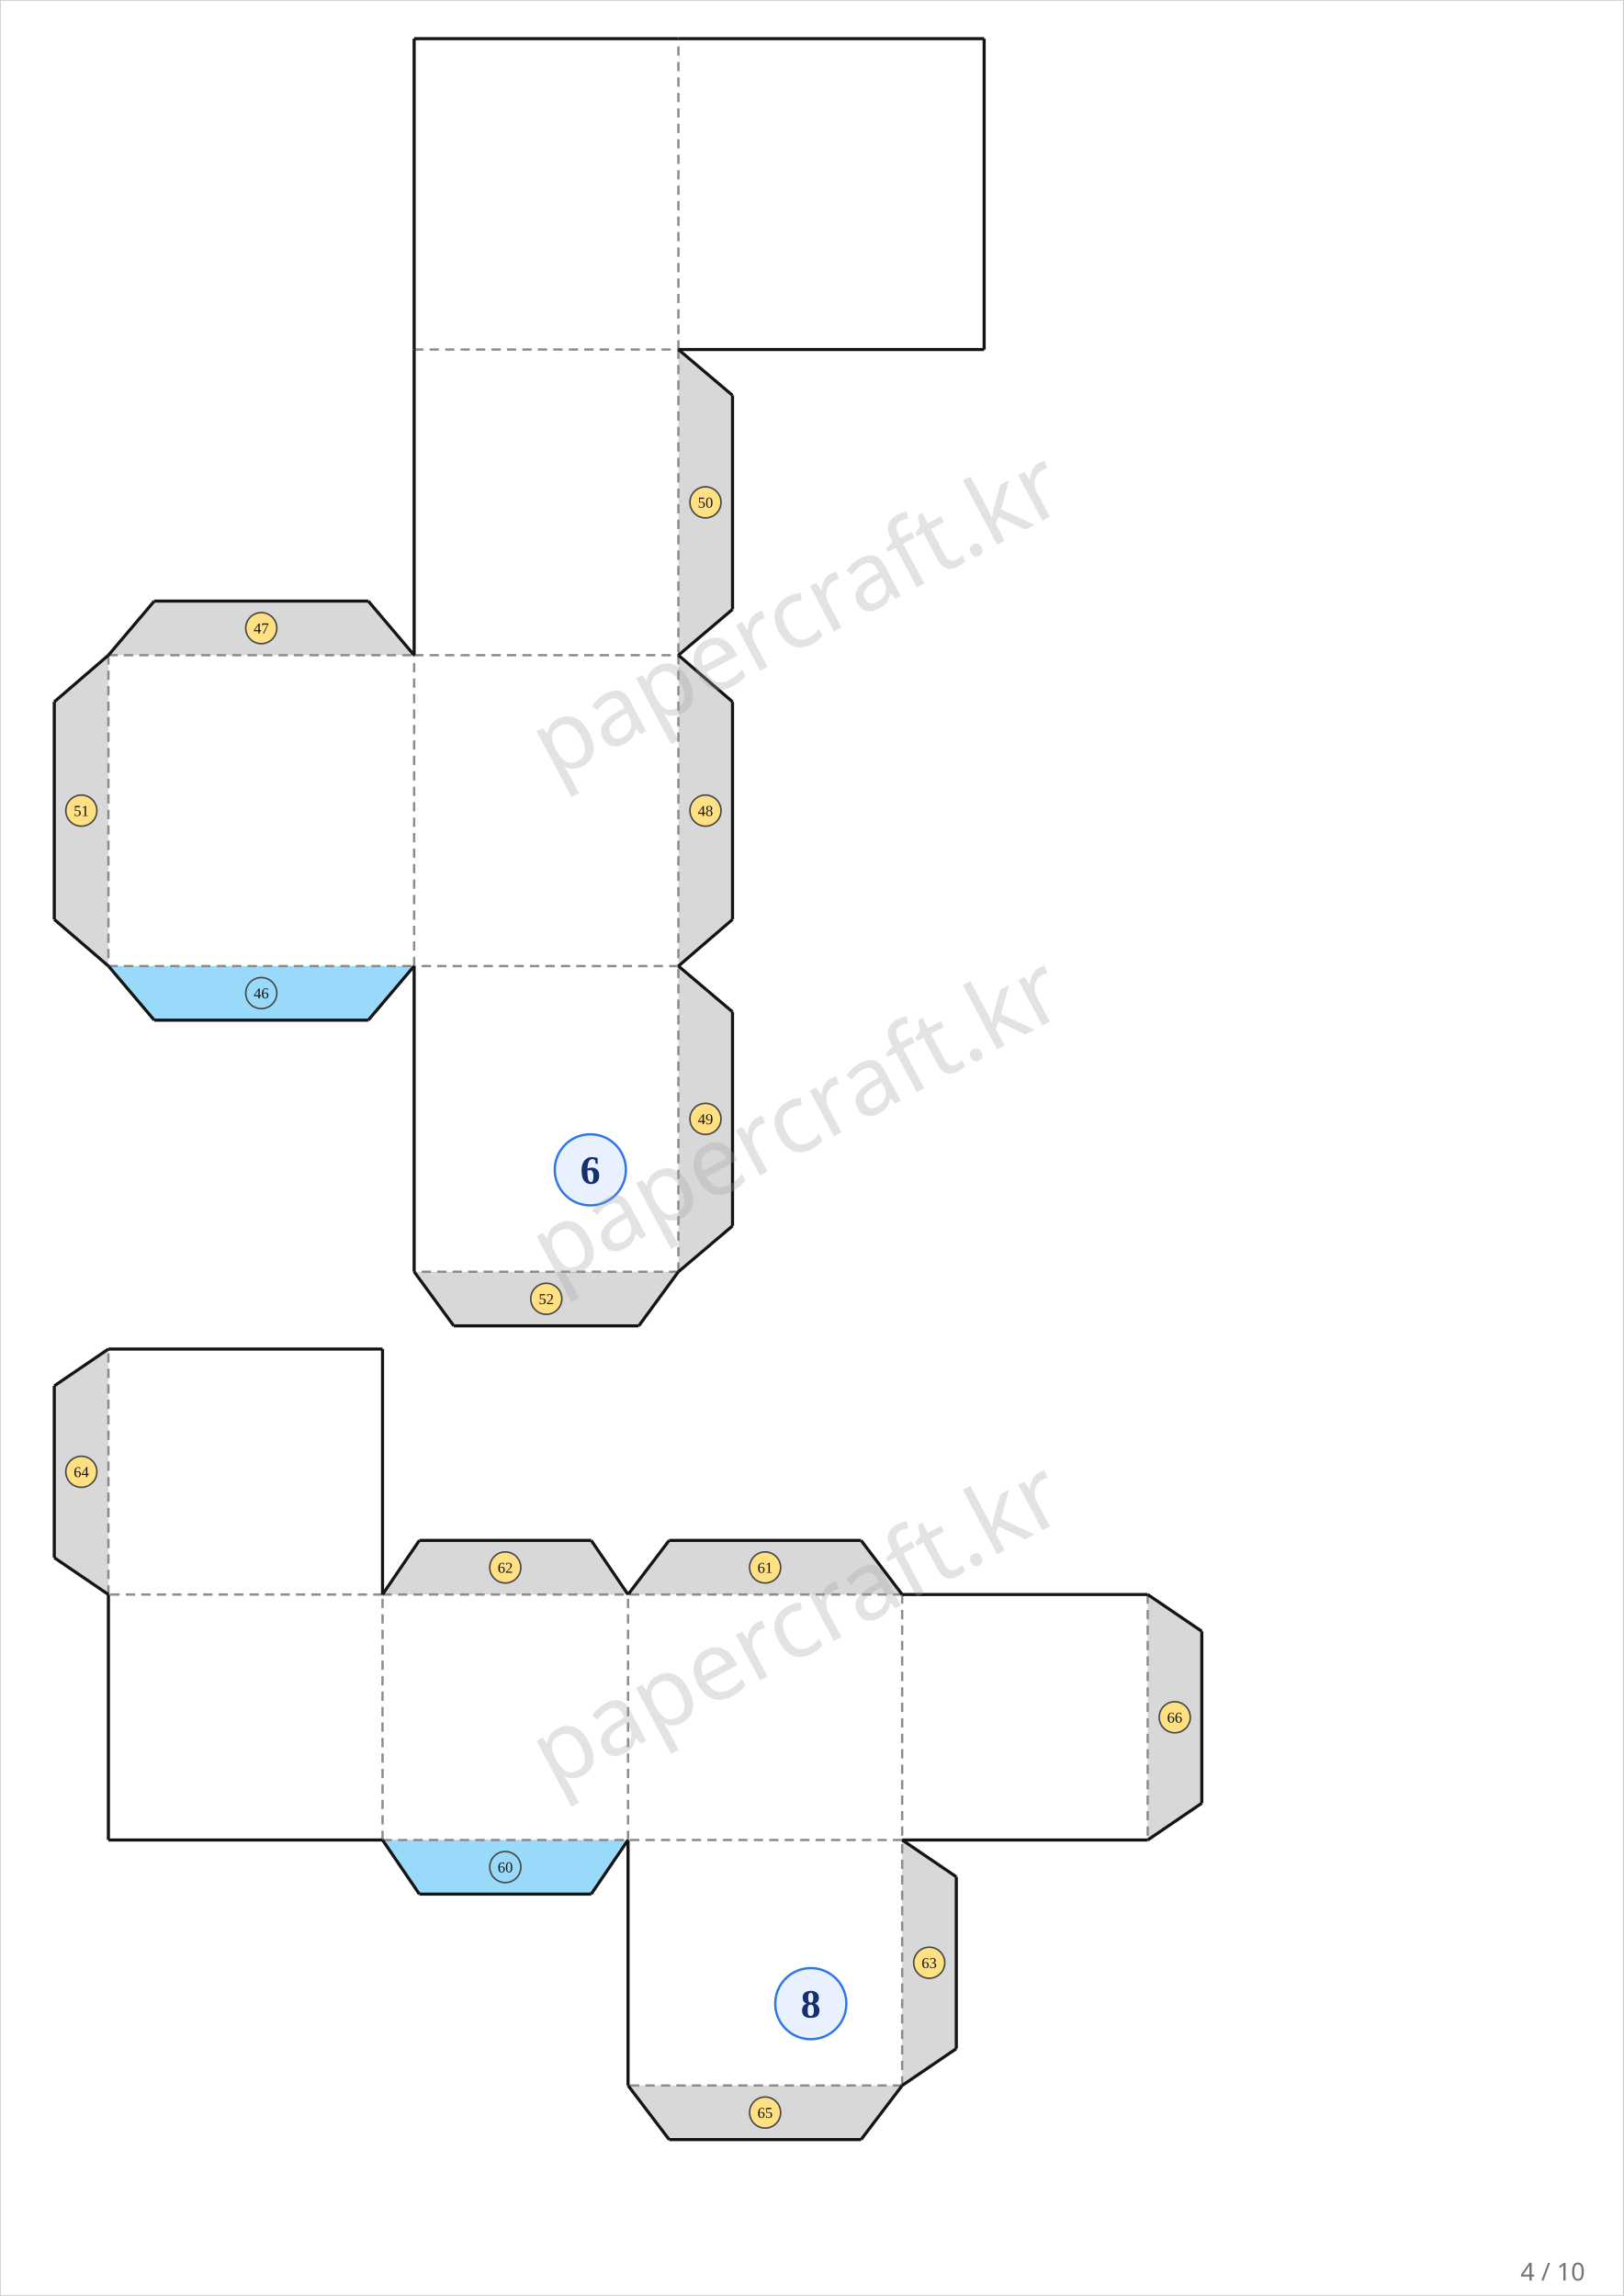
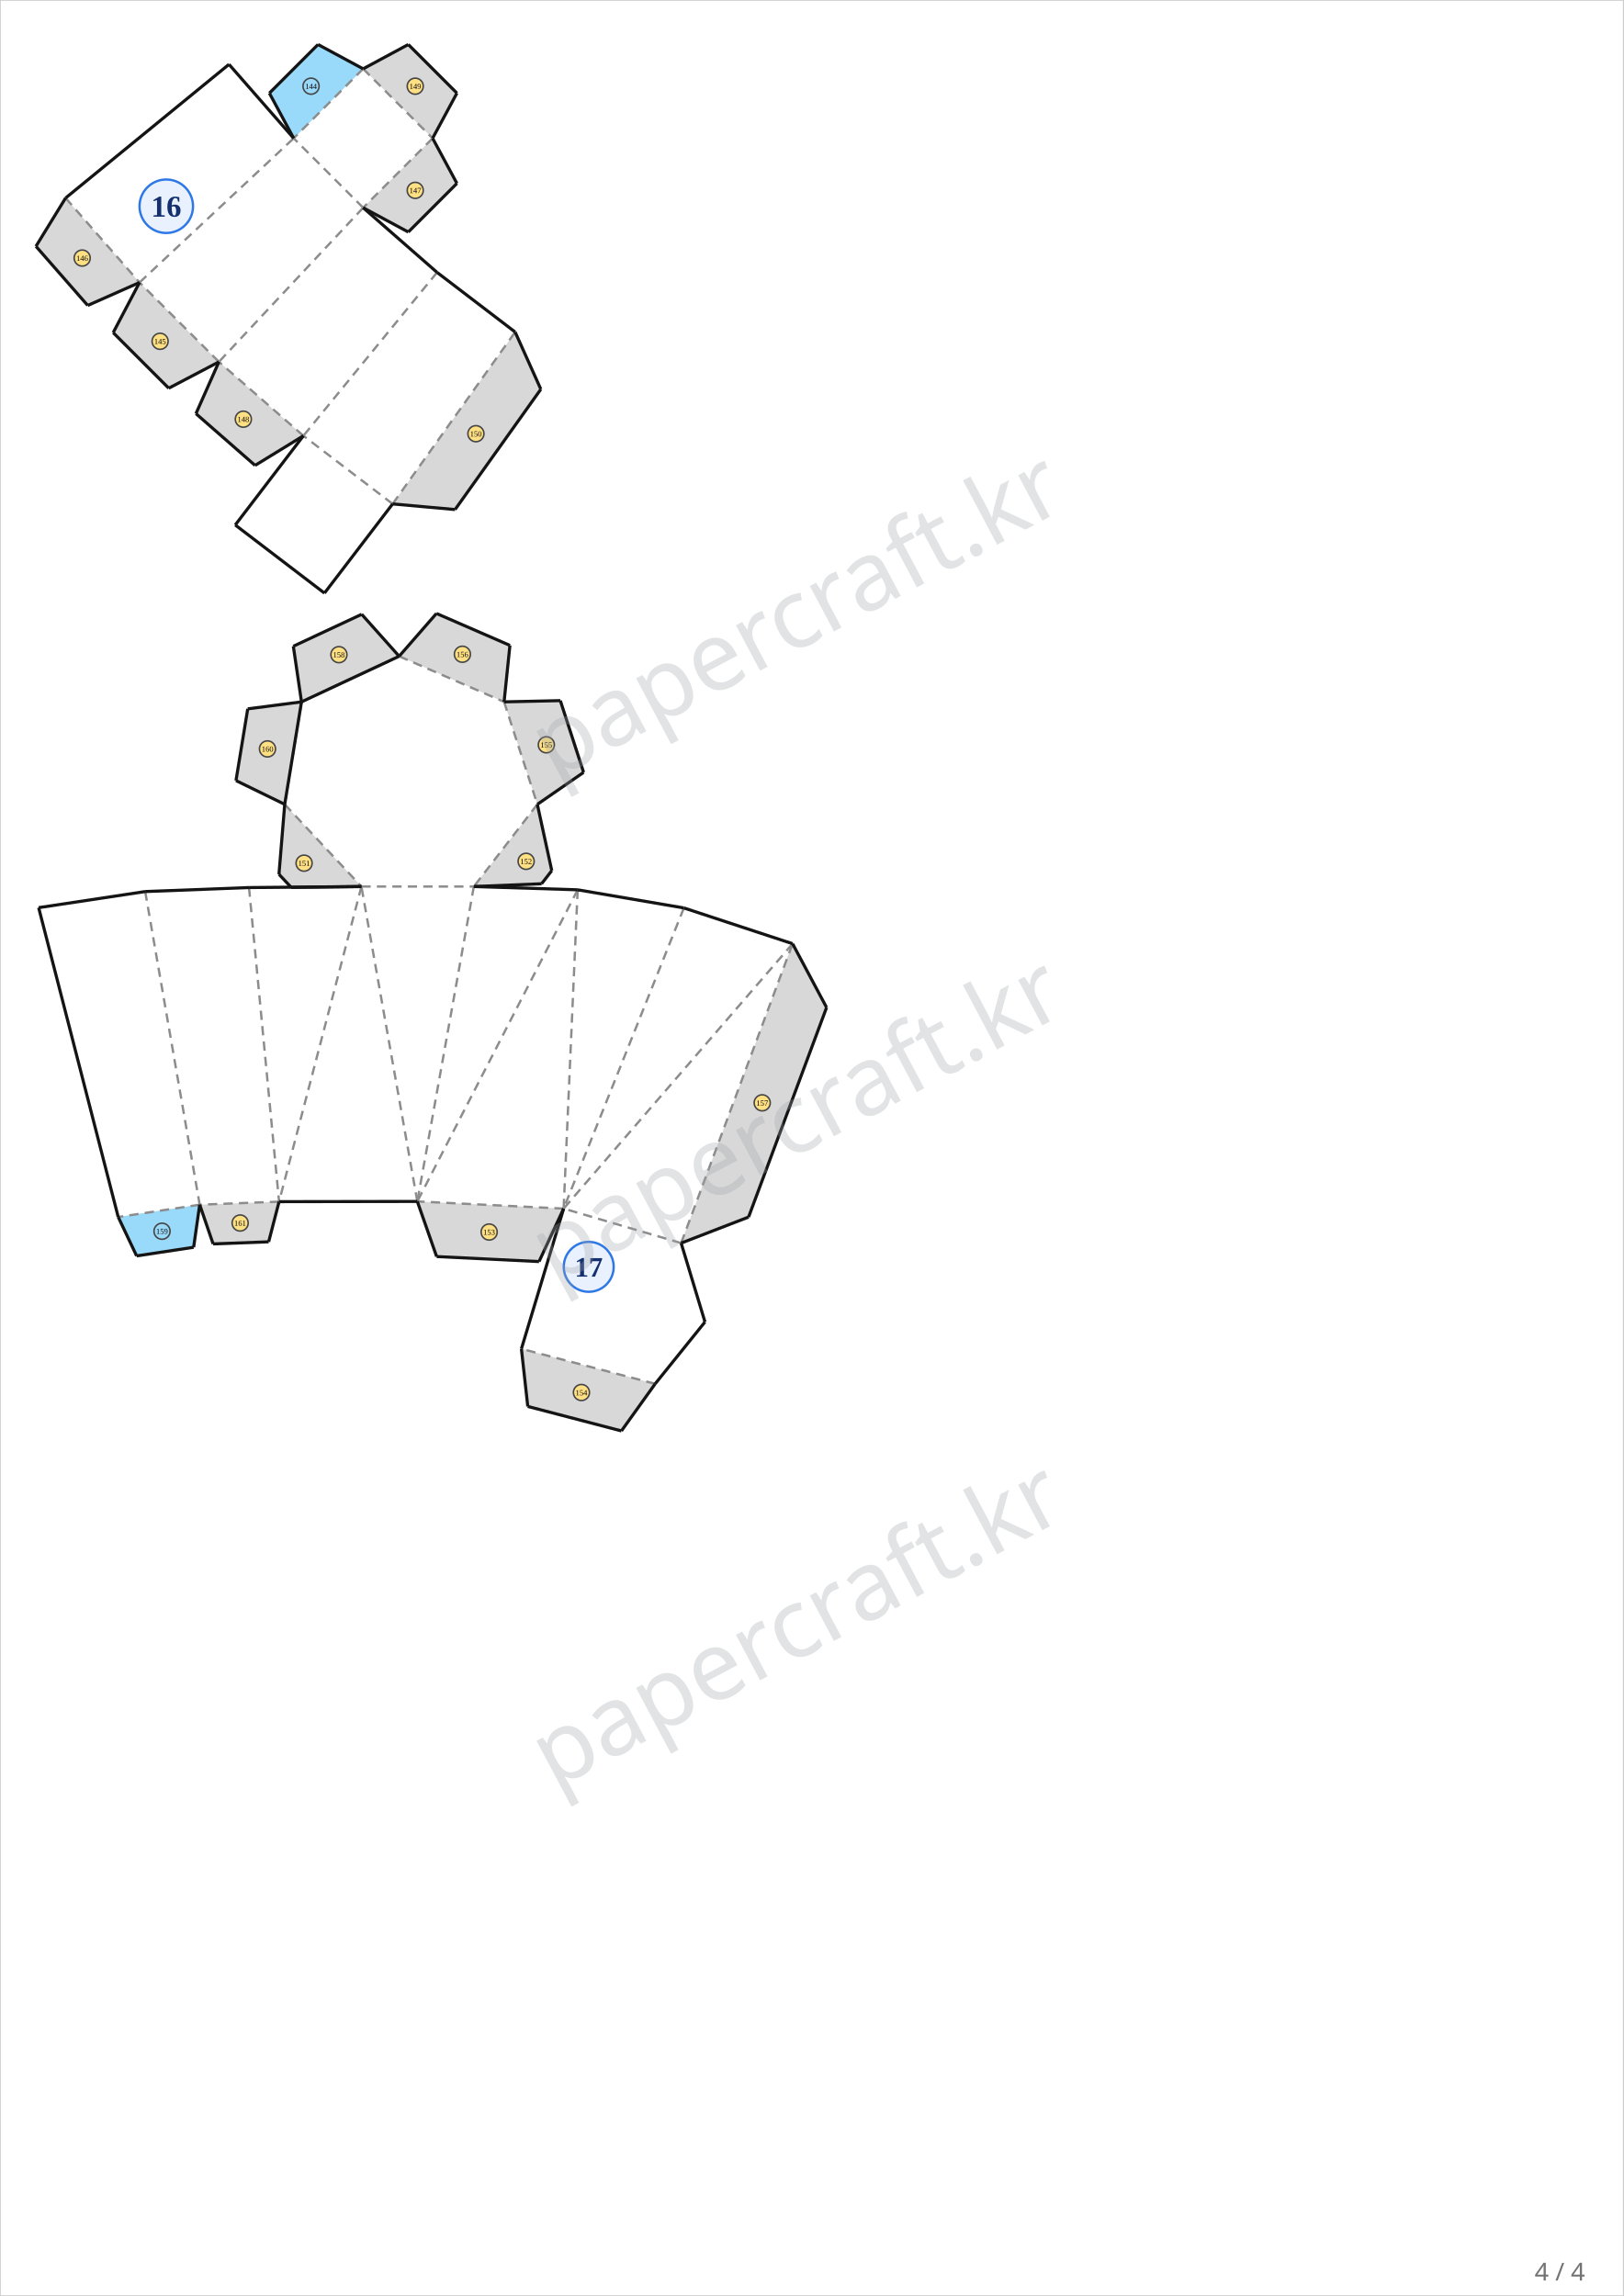
<svg xmlns="http://www.w3.org/2000/svg" width="210.00mm" height="297.00mm" viewBox="0 0 210.00 297.00">
  <rect x="0" y="0" width="210.00" height="297.00" fill="#ffffff" stroke="#cccccc" stroke-width="0.2" />
-   <polygon points="53.562,124.964 47.631,131.964 19.952,131.964 14.021,124.964" fill="rgb(216,216,216)" />
-   <polygon points="53.562,84.753 47.631,77.753 19.952,77.753 14.021,84.753" fill="rgb(216,216,216)" />
-   <polygon points="87.742,124.964 94.742,118.933 94.742,90.785 87.742,84.753" fill="rgb(216,216,216)" />
-   <polygon points="87.742,124.964 94.742,130.896 94.742,158.575 87.742,164.506" fill="rgb(216,216,216)" />
-   <polygon points="87.742,84.753 94.742,78.822 94.742,51.143 87.742,45.212" fill="rgb(216,216,216)" />
-   <polygon points="14.021,124.964 7.021,118.933 7.021,90.785 14.021,84.753" fill="rgb(216,216,216)" />
-   <polygon points="53.562,164.506 58.689,171.506 82.615,171.506 87.742,164.506" fill="rgb(216,216,216)" />
-   <polygon points="53.562,124.964 47.631,131.964 19.952,131.964 14.021,124.964" fill="#99d9fa" />
-   <line x1="53.562" y1="124.964" x2="53.562" y2="84.753" stroke="#8c8c8c" stroke-width="0.3" stroke-dasharray="1.2,0.8" />
-   <line x1="87.742" y1="124.964" x2="53.562" y2="124.964" stroke="#8c8c8c" stroke-width="0.3" stroke-dasharray="1.2,0.8" />
-   <line x1="53.562" y1="84.753" x2="87.742" y2="84.753" stroke="#8c8c8c" stroke-width="0.3" stroke-dasharray="1.2,0.8" />
-   <line x1="53.562" y1="45.212" x2="87.742" y2="45.212" stroke="#8c8c8c" stroke-width="0.3" stroke-dasharray="1.2,0.8" />
-   <line x1="87.742" y1="45.212" x2="87.742" y2="5.0" stroke="#8c8c8c" stroke-width="0.3" stroke-dasharray="1.2,0.8" />
-   <line x1="14.021" y1="124.964" x2="53.562" y2="124.964" stroke="#8c8c8c" stroke-width="0.3" stroke-dasharray="1.2,0.8" />
-   <line x1="14.021" y1="84.753" x2="53.562" y2="84.753" stroke="#8c8c8c" stroke-width="0.3" stroke-dasharray="1.2,0.8" />
-   <line x1="87.742" y1="84.753" x2="87.742" y2="124.964" stroke="#8c8c8c" stroke-width="0.3" stroke-dasharray="1.2,0.8" />
-   <line x1="87.742" y1="164.506" x2="87.742" y2="124.964" stroke="#8c8c8c" stroke-width="0.3" stroke-dasharray="1.2,0.8" />
-   <line x1="87.742" y1="45.212" x2="87.742" y2="84.753" stroke="#8c8c8c" stroke-width="0.3" stroke-dasharray="1.2,0.8" />
-   <line x1="14.021" y1="84.753" x2="14.021" y2="124.964" stroke="#8c8c8c" stroke-width="0.3" stroke-dasharray="1.2,0.8" />
-   <line x1="87.742" y1="164.506" x2="53.562" y2="164.506" stroke="#8c8c8c" stroke-width="0.3" stroke-dasharray="1.2,0.8" />
-   <line x1="53.562" y1="164.506" x2="53.562" y2="124.964" stroke="#141414" stroke-width="0.4" />
-   <line x1="53.562" y1="84.753" x2="53.562" y2="45.212" stroke="#141414" stroke-width="0.4" />
-   <line x1="127.284" y1="5.0" x2="127.284" y2="45.212" stroke="#141414" stroke-width="0.4" />
-   <line x1="87.742" y1="5.0" x2="127.284" y2="5.0" stroke="#141414" stroke-width="0.4" />
-   <line x1="127.284" y1="45.212" x2="87.742" y2="45.212" stroke="#141414" stroke-width="0.4" />
-   <line x1="53.562" y1="45.212" x2="53.562" y2="5.0" stroke="#141414" stroke-width="0.4" />
-   <line x1="53.562" y1="5.0" x2="87.742" y2="5.0" stroke="#141414" stroke-width="0.4" />
-   <line x1="53.562" y1="124.964" x2="47.631" y2="131.964" stroke="#141414" stroke-width="0.4" />
-   <line x1="47.631" y1="131.964" x2="19.952" y2="131.964" stroke="#141414" stroke-width="0.4" />
-   <line x1="19.952" y1="131.964" x2="14.021" y2="124.964" stroke="#141414" stroke-width="0.4" />
-   <line x1="53.562" y1="84.753" x2="47.631" y2="77.753" stroke="#141414" stroke-width="0.4" />
-   <line x1="47.631" y1="77.753" x2="19.952" y2="77.753" stroke="#141414" stroke-width="0.4" />
-   <line x1="19.952" y1="77.753" x2="14.021" y2="84.753" stroke="#141414" stroke-width="0.4" />
-   <line x1="87.742" y1="124.964" x2="94.742" y2="118.933" stroke="#141414" stroke-width="0.4" />
-   <line x1="94.742" y1="118.933" x2="94.742" y2="90.785" stroke="#141414" stroke-width="0.4" />
-   <line x1="94.742" y1="90.785" x2="87.742" y2="84.753" stroke="#141414" stroke-width="0.4" />
-   <line x1="87.742" y1="124.964" x2="94.742" y2="130.896" stroke="#141414" stroke-width="0.4" />
-   <line x1="94.742" y1="130.896" x2="94.742" y2="158.575" stroke="#141414" stroke-width="0.4" />
-   <line x1="94.742" y1="158.575" x2="87.742" y2="164.506" stroke="#141414" stroke-width="0.4" />
-   <line x1="87.742" y1="84.753" x2="94.742" y2="78.822" stroke="#141414" stroke-width="0.4" />
-   <line x1="94.742" y1="78.822" x2="94.742" y2="51.143" stroke="#141414" stroke-width="0.4" />
-   <line x1="94.742" y1="51.143" x2="87.742" y2="45.212" stroke="#141414" stroke-width="0.4" />
-   <line x1="14.021" y1="124.964" x2="7.021" y2="118.933" stroke="#141414" stroke-width="0.4" />
-   <line x1="7.021" y1="118.933" x2="7.021" y2="90.785" stroke="#141414" stroke-width="0.4" />
-   <line x1="7.021" y1="90.785" x2="14.021" y2="84.753" stroke="#141414" stroke-width="0.4" />
-   <line x1="53.562" y1="164.506" x2="58.689" y2="171.506" stroke="#141414" stroke-width="0.4" />
-   <line x1="58.689" y1="171.506" x2="82.615" y2="171.506" stroke="#141414" stroke-width="0.4" />
-   <line x1="82.615" y1="171.506" x2="87.742" y2="164.506" stroke="#141414" stroke-width="0.4" />
-   <circle cx="33.792" cy="128.464" r="2.01" fill="#99d9fa" stroke="#464646" stroke-width="0.2" />
-   <text x="33.792" y="129.15" font-size="1.97" text-anchor="middle" fill="#141414">46</text>
-   <circle cx="33.792" cy="81.253" r="2.01" fill="#ffe082" stroke="#464646" stroke-width="0.2" />
-   <text x="33.792" y="81.94" font-size="1.97" text-anchor="middle" fill="#141414">47</text>
-   <circle cx="91.242" cy="104.859" r="2.01" fill="#ffe082" stroke="#464646" stroke-width="0.2" />
-   <text x="91.242" y="105.55" font-size="1.97" text-anchor="middle" fill="#141414">48</text>
-   <circle cx="91.242" cy="144.735" r="2.01" fill="#ffe082" stroke="#464646" stroke-width="0.2" />
-   <text x="91.242" y="145.43" font-size="1.97" text-anchor="middle" fill="#141414">49</text>
-   <circle cx="91.242" cy="64.982" r="2.01" fill="#ffe082" stroke="#464646" stroke-width="0.2" />
-   <text x="91.242" y="65.67" font-size="1.97" text-anchor="middle" fill="#141414">50</text>
-   <circle cx="10.521" cy="104.859" r="2.01" fill="#ffe082" stroke="#464646" stroke-width="0.2" />
-   <text x="10.521" y="105.55" font-size="1.97" text-anchor="middle" fill="#141414">51</text>
-   <circle cx="70.652" cy="168.006" r="2.01" fill="#ffe082" stroke="#464646" stroke-width="0.2" />
-   <text x="70.652" y="168.70" font-size="1.97" text-anchor="middle" fill="#141414">52</text>
-   <circle cx="76.349" cy="151.325" r="4.60" fill="#eaf1fe" stroke="#2e78e6" stroke-width="0.3" />
-   <text x="76.349" y="153.12" font-size="5.20" text-anchor="middle" fill="#14306e" font-weight="bold">6</text>
-   <polygon points="81.228,238.014 76.465,245.013 54.238,245.013 49.475,238.014" fill="rgb(216,216,216)" />
-   <polygon points="81.228,206.26 86.546,199.26 111.364,199.26 116.682,206.26" fill="rgb(216,216,216)" />
-   <polygon points="81.228,206.26 76.465,199.26 54.238,199.26 49.475,206.26" fill="rgb(216,216,216)" />
-   <polygon points="116.682,238.014 123.682,242.776 123.682,265.004 116.682,269.767" fill="rgb(216,216,216)" />
-   <polygon points="14.021,174.506 7.021,179.269 7.021,201.496 14.021,206.26" fill="rgb(216,216,216)" />
-   <polygon points="81.228,269.767 86.546,276.767 111.364,276.767 116.682,269.767" fill="rgb(216,216,216)" />
-   <polygon points="148.436,238.014 155.436,233.25 155.436,211.023 148.436,206.26" fill="rgb(216,216,216)" />
-   <polygon points="81.228,238.014 76.465,245.013 54.238,245.013 49.475,238.014" fill="#99d9fa" />
-   <line x1="81.228" y1="238.013" x2="81.228" y2="206.26" stroke="#8c8c8c" stroke-width="0.3" stroke-dasharray="1.2,0.8" />
-   <line x1="116.682" y1="238.013" x2="81.228" y2="238.013" stroke="#8c8c8c" stroke-width="0.3" stroke-dasharray="1.2,0.8" />
-   <line x1="116.682" y1="206.26" x2="116.682" y2="238.013" stroke="#8c8c8c" stroke-width="0.3" stroke-dasharray="1.2,0.8" />
-   <line x1="49.475" y1="238.013" x2="49.475" y2="206.26" stroke="#8c8c8c" stroke-width="0.3" stroke-dasharray="1.2,0.8" />
-   <line x1="49.475" y1="206.26" x2="14.021" y2="206.26" stroke="#8c8c8c" stroke-width="0.3" stroke-dasharray="1.2,0.8" />
-   <line x1="49.475" y1="238.014" x2="81.228" y2="238.014" stroke="#8c8c8c" stroke-width="0.3" stroke-dasharray="1.2,0.8" />
-   <line x1="116.682" y1="206.26" x2="81.228" y2="206.26" stroke="#8c8c8c" stroke-width="0.3" stroke-dasharray="1.2,0.8" />
-   <line x1="49.475" y1="206.26" x2="81.228" y2="206.26" stroke="#8c8c8c" stroke-width="0.3" stroke-dasharray="1.2,0.8" />
-   <line x1="116.682" y1="269.767" x2="116.682" y2="238.014" stroke="#8c8c8c" stroke-width="0.3" stroke-dasharray="1.2,0.8" />
-   <line x1="14.021" y1="206.26" x2="14.021" y2="174.506" stroke="#8c8c8c" stroke-width="0.3" stroke-dasharray="1.2,0.8" />
-   <line x1="116.682" y1="269.767" x2="81.228" y2="269.767" stroke="#8c8c8c" stroke-width="0.3" stroke-dasharray="1.2,0.8" />
-   <line x1="148.436" y1="206.26" x2="148.436" y2="238.014" stroke="#8c8c8c" stroke-width="0.3" stroke-dasharray="1.2,0.8" />
-   <line x1="81.228" y1="269.767" x2="81.228" y2="238.013" stroke="#141414" stroke-width="0.4" />
-   <line x1="14.021" y1="174.506" x2="49.475" y2="174.506" stroke="#141414" stroke-width="0.4" />
-   <line x1="49.475" y1="174.506" x2="49.475" y2="206.26" stroke="#141414" stroke-width="0.4" />
-   <line x1="148.436" y1="238.013" x2="116.682" y2="238.013" stroke="#141414" stroke-width="0.4" />
-   <line x1="116.682" y1="206.26" x2="148.436" y2="206.26" stroke="#141414" stroke-width="0.4" />
-   <line x1="49.475" y1="238.013" x2="14.021" y2="238.013" stroke="#141414" stroke-width="0.4" />
-   <line x1="14.021" y1="238.013" x2="14.021" y2="206.26" stroke="#141414" stroke-width="0.4" />
-   <line x1="81.228" y1="238.014" x2="76.465" y2="245.013" stroke="#141414" stroke-width="0.4" />
-   <line x1="76.465" y1="245.013" x2="54.238" y2="245.013" stroke="#141414" stroke-width="0.4" />
-   <line x1="54.238" y1="245.013" x2="49.475" y2="238.014" stroke="#141414" stroke-width="0.4" />
-   <line x1="81.228" y1="206.26" x2="86.546" y2="199.26" stroke="#141414" stroke-width="0.4" />
-   <line x1="86.546" y1="199.26" x2="111.364" y2="199.26" stroke="#141414" stroke-width="0.4" />
-   <line x1="111.364" y1="199.26" x2="116.682" y2="206.26" stroke="#141414" stroke-width="0.4" />
-   <line x1="81.228" y1="206.26" x2="76.465" y2="199.26" stroke="#141414" stroke-width="0.4" />
-   <line x1="76.465" y1="199.26" x2="54.238" y2="199.26" stroke="#141414" stroke-width="0.4" />
-   <line x1="54.238" y1="199.26" x2="49.475" y2="206.26" stroke="#141414" stroke-width="0.4" />
-   <line x1="116.682" y1="238.014" x2="123.682" y2="242.776" stroke="#141414" stroke-width="0.4" />
-   <line x1="123.682" y1="242.776" x2="123.682" y2="265.004" stroke="#141414" stroke-width="0.4" />
-   <line x1="123.682" y1="265.004" x2="116.682" y2="269.767" stroke="#141414" stroke-width="0.4" />
-   <line x1="14.021" y1="174.506" x2="7.021" y2="179.269" stroke="#141414" stroke-width="0.4" />
-   <line x1="7.021" y1="179.269" x2="7.021" y2="201.496" stroke="#141414" stroke-width="0.4" />
-   <line x1="7.021" y1="201.496" x2="14.021" y2="206.26" stroke="#141414" stroke-width="0.4" />
-   <line x1="81.228" y1="269.767" x2="86.546" y2="276.767" stroke="#141414" stroke-width="0.4" />
-   <line x1="86.546" y1="276.767" x2="111.364" y2="276.767" stroke="#141414" stroke-width="0.4" />
-   <line x1="111.364" y1="276.767" x2="116.682" y2="269.767" stroke="#141414" stroke-width="0.4" />
-   <line x1="148.436" y1="238.014" x2="155.436" y2="233.25" stroke="#141414" stroke-width="0.4" />
-   <line x1="155.436" y1="233.25" x2="155.436" y2="211.023" stroke="#141414" stroke-width="0.4" />
-   <line x1="155.436" y1="211.023" x2="148.436" y2="206.26" stroke="#141414" stroke-width="0.4" />
-   <circle cx="65.351" cy="241.514" r="2.01" fill="#99d9fa" stroke="#464646" stroke-width="0.2" />
-   <text x="65.351" y="242.20" font-size="1.97" text-anchor="middle" fill="#141414">60</text>
-   <circle cx="98.955" cy="202.76" r="2.01" fill="#ffe082" stroke="#464646" stroke-width="0.2" />
-   <text x="98.955" y="203.45" font-size="1.97" text-anchor="middle" fill="#141414">61</text>
-   <circle cx="65.351" cy="202.76" r="2.01" fill="#ffe082" stroke="#464646" stroke-width="0.2" />
-   <text x="65.351" y="203.45" font-size="1.97" text-anchor="middle" fill="#141414">62</text>
-   <circle cx="120.182" cy="253.89" r="2.01" fill="#ffe082" stroke="#464646" stroke-width="0.2" />
-   <text x="120.182" y="254.58" font-size="1.97" text-anchor="middle" fill="#141414">63</text>
-   <circle cx="10.521" cy="190.383" r="2.01" fill="#ffe082" stroke="#464646" stroke-width="0.2" />
-   <text x="10.521" y="191.07" font-size="1.97" text-anchor="middle" fill="#141414">64</text>
-   <circle cx="98.955" cy="273.267" r="2.01" fill="#ffe082" stroke="#464646" stroke-width="0.2" />
-   <text x="98.955" y="273.96" font-size="1.97" text-anchor="middle" fill="#141414">65</text>
-   <circle cx="151.936" cy="222.137" r="2.01" fill="#ffe082" stroke="#464646" stroke-width="0.2" />
-   <text x="151.936" y="222.83" font-size="1.97" text-anchor="middle" fill="#141414">66</text>
-   <circle cx="104.864" cy="259.183" r="4.60" fill="#eaf1fe" stroke="#2e78e6" stroke-width="0.3" />
-   <text x="104.864" y="260.98" font-size="5.20" text-anchor="middle" fill="#14306e" font-weight="bold">8</text>
-   <text x="205.0" y="295.0" font-size="3.2" text-anchor="end" fill="#737373" font-family="sans-serif">4 / 10</text>
+   <polygon points="37.983,17.886 34.839,12.046 41.128,5.757 46.967,8.902" fill="rgb(216,216,216)" />
+   <polygon points="18.046,36.54 14.636,43.03 21.823,50.217 28.313,46.807" fill="rgb(216,216,216)" />
+   <polygon points="18.046,36.54 11.343,39.511 4.649,31.862 8.483,25.613" fill="rgb(216,216,216)" />
+   <polygon points="46.967,26.87 52.807,30.014 59.096,23.725 55.952,17.886" fill="rgb(216,216,216)" />
+   <polygon points="28.313,46.807 25.342,53.509 32.991,60.203 39.24,56.37" fill="rgb(216,216,216)" />
+   <polygon points="55.952,17.886 59.096,12.046 52.807,5.757 46.967,8.902" fill="rgb(216,216,216)" />
+   <polygon points="66.625,42.951 69.948,50.349 58.856,65.913 50.779,65.186" fill="rgb(216,216,216)" />
+   <polygon points="37.983,17.886 34.839,12.046 41.128,5.757 46.967,8.902" fill="#99d9fa" />
+   <line x1="18.046" y1="36.54" x2="37.983" y2="17.886" stroke="#8c8c8c" stroke-width="0.3" stroke-dasharray="1.2,0.8" />
+   <line x1="46.967" y1="26.87" x2="37.983" y2="17.886" stroke="#8c8c8c" stroke-width="0.3" stroke-dasharray="1.2,0.8" />
+   <line x1="46.967" y1="26.87" x2="28.313" y2="46.807" stroke="#8c8c8c" stroke-width="0.3" stroke-dasharray="1.2,0.8" />
+   <line x1="56.529" y1="35.237" x2="39.24" y2="56.37" stroke="#8c8c8c" stroke-width="0.3" stroke-dasharray="1.2,0.8" />
+   <line x1="50.779" y1="65.186" x2="39.24" y2="56.37" stroke="#8c8c8c" stroke-width="0.3" stroke-dasharray="1.2,0.8" />
+   <line x1="46.967" y1="8.902" x2="37.983" y2="17.886" stroke="#8c8c8c" stroke-width="0.3" stroke-dasharray="1.2,0.8" />
+   <line x1="28.313" y1="46.807" x2="18.046" y2="36.54" stroke="#8c8c8c" stroke-width="0.3" stroke-dasharray="1.2,0.8" />
+   <line x1="8.483" y1="25.613" x2="18.046" y2="36.54" stroke="#8c8c8c" stroke-width="0.3" stroke-dasharray="1.2,0.8" />
+   <line x1="55.952" y1="17.886" x2="46.967" y2="26.87" stroke="#8c8c8c" stroke-width="0.3" stroke-dasharray="1.2,0.8" />
+   <line x1="39.24" y1="56.37" x2="28.313" y2="46.807" stroke="#8c8c8c" stroke-width="0.3" stroke-dasharray="1.2,0.8" />
+   <line x1="46.967" y1="8.902" x2="55.952" y2="17.886" stroke="#8c8c8c" stroke-width="0.3" stroke-dasharray="1.2,0.8" />
+   <line x1="50.779" y1="65.186" x2="66.625" y2="42.951" stroke="#8c8c8c" stroke-width="0.3" stroke-dasharray="1.2,0.8" />
+   <line x1="29.616" y1="8.325" x2="37.983" y2="17.886" stroke="#141414" stroke-width="0.4" />
+   <line x1="41.963" y1="76.724" x2="30.425" y2="67.909" stroke="#141414" stroke-width="0.4" />
+   <line x1="50.779" y1="65.186" x2="41.963" y2="76.724" stroke="#141414" stroke-width="0.4" />
+   <line x1="46.967" y1="26.87" x2="56.529" y2="35.237" stroke="#141414" stroke-width="0.4" />
+   <line x1="30.425" y1="67.909" x2="39.24" y2="56.37" stroke="#141414" stroke-width="0.4" />
+   <line x1="56.529" y1="35.237" x2="66.625" y2="42.951" stroke="#141414" stroke-width="0.4" />
+   <line x1="8.483" y1="25.613" x2="29.616" y2="8.325" stroke="#141414" stroke-width="0.4" />
+   <line x1="37.983" y1="17.886" x2="34.839" y2="12.046" stroke="#141414" stroke-width="0.4" />
+   <line x1="34.839" y1="12.046" x2="41.128" y2="5.757" stroke="#141414" stroke-width="0.4" />
+   <line x1="41.128" y1="5.757" x2="46.967" y2="8.902" stroke="#141414" stroke-width="0.4" />
+   <line x1="18.046" y1="36.54" x2="14.636" y2="43.03" stroke="#141414" stroke-width="0.4" />
+   <line x1="14.636" y1="43.03" x2="21.823" y2="50.217" stroke="#141414" stroke-width="0.4" />
+   <line x1="21.823" y1="50.217" x2="28.313" y2="46.807" stroke="#141414" stroke-width="0.4" />
+   <line x1="18.046" y1="36.54" x2="11.343" y2="39.511" stroke="#141414" stroke-width="0.4" />
+   <line x1="11.343" y1="39.511" x2="4.649" y2="31.862" stroke="#141414" stroke-width="0.4" />
+   <line x1="4.649" y1="31.862" x2="8.483" y2="25.613" stroke="#141414" stroke-width="0.4" />
+   <line x1="46.967" y1="26.87" x2="52.807" y2="30.014" stroke="#141414" stroke-width="0.4" />
+   <line x1="52.807" y1="30.014" x2="59.096" y2="23.725" stroke="#141414" stroke-width="0.4" />
+   <line x1="59.096" y1="23.725" x2="55.952" y2="17.886" stroke="#141414" stroke-width="0.4" />
+   <line x1="28.313" y1="46.807" x2="25.342" y2="53.509" stroke="#141414" stroke-width="0.4" />
+   <line x1="25.342" y1="53.509" x2="32.991" y2="60.203" stroke="#141414" stroke-width="0.4" />
+   <line x1="32.991" y1="60.203" x2="39.24" y2="56.37" stroke="#141414" stroke-width="0.4" />
+   <line x1="55.952" y1="17.886" x2="59.096" y2="12.046" stroke="#141414" stroke-width="0.4" />
+   <line x1="59.096" y1="12.046" x2="52.807" y2="5.757" stroke="#141414" stroke-width="0.4" />
+   <line x1="52.807" y1="5.757" x2="46.967" y2="8.902" stroke="#141414" stroke-width="0.4" />
+   <line x1="66.625" y1="42.951" x2="69.948" y2="50.349" stroke="#141414" stroke-width="0.4" />
+   <line x1="69.948" y1="50.349" x2="58.856" y2="65.913" stroke="#141414" stroke-width="0.4" />
+   <line x1="58.856" y1="65.913" x2="50.779" y2="65.186" stroke="#141414" stroke-width="0.4" />
+   <circle cx="40.229" cy="11.148" r="1.04" fill="#99d9fa" stroke="#464646" stroke-width="0.2" />
+   <text x="40.229" y="11.51" font-size="1.02" text-anchor="middle" fill="#141414">144</text>
+   <circle cx="20.705" cy="44.148" r="1.04" fill="#ffe082" stroke="#464646" stroke-width="0.2" />
+   <text x="20.705" y="44.51" font-size="1.02" text-anchor="middle" fill="#141414">145</text>
+   <circle cx="10.63" cy="33.381" r="1.04" fill="#ffe082" stroke="#464646" stroke-width="0.2" />
+   <text x="10.63" y="33.74" font-size="1.02" text-anchor="middle" fill="#141414">146</text>
+   <circle cx="53.705" cy="24.624" r="1.04" fill="#ffe082" stroke="#464646" stroke-width="0.2" />
+   <text x="53.705" y="24.98" font-size="1.02" text-anchor="middle" fill="#141414">147</text>
+   <circle cx="31.472" cy="54.223" r="1.04" fill="#ffe082" stroke="#464646" stroke-width="0.2" />
+   <text x="31.472" y="54.58" font-size="1.02" text-anchor="middle" fill="#141414">148</text>
+   <circle cx="53.705" cy="11.148" r="1.04" fill="#ffe082" stroke="#464646" stroke-width="0.2" />
+   <text x="53.705" y="11.51" font-size="1.02" text-anchor="middle" fill="#141414">149</text>
+   <circle cx="61.552" cy="56.1" r="1.04" fill="#ffe082" stroke="#464646" stroke-width="0.2" />
+   <text x="61.552" y="56.46" font-size="1.02" text-anchor="middle" fill="#141414">150</text>
+   <circle cx="21.504" cy="26.679" r="3.46" fill="#eaf1fe" stroke="#2e78e6" stroke-width="0.3" />
+   <text x="21.504" y="28.03" font-size="3.92" text-anchor="middle" fill="#14306e" font-weight="bold">16</text>
+   <polygon points="46.743,114.678 37.667,114.794 36.08,113.093 36.824,104.047" fill="rgb(216,216,216)" />
+   <polygon points="61.283,114.678 70.048,114.319 71.362,112.618 69.495,104.047" fill="rgb(216,216,216)" />
+   <polygon points="53.975,155.412 56.471,162.543 69.717,163.191 72.898,156.339" fill="rgb(216,216,216)" />
+   <polygon points="67.435,174.48 68.26,181.931 80.37,185.097 84.736,179.003" fill="rgb(216,216,216)" />
+   <polygon points="69.495,104.047 75.479,99.909 72.469,90.629 65.195,90.79" fill="rgb(216,216,216)" />
+   <polygon points="65.195,90.79 65.949,83.485 56.448,79.355 51.622,84.89" fill="rgb(216,216,216)" />
+   <polygon points="102.507,122.075 106.905,130.325 96.816,157.433 88.094,160.8" fill="rgb(216,216,216)" />
+   <polygon points="51.622,84.89 46.778,79.462 37.939,83.592 38.995,90.79" fill="rgb(216,216,216)" />
+   <polygon points="15.29,157.428 17.668,162.458 25.044,161.342 25.828,155.834" fill="rgb(216,216,216)" />
+   <polygon points="38.995,90.79 32.041,91.693 30.521,100.973 36.824,104.047" fill="rgb(216,216,216)" />
+   <polygon points="25.828,155.834 27.565,160.908 34.75,160.632 36.093,155.441" fill="rgb(216,216,216)" />
+   <polygon points="15.29,157.428 17.668,162.458 25.044,161.342 25.828,155.834" fill="#99d9fa" />
+   <line x1="46.743" y1="114.678" x2="61.283" y2="114.678" stroke="#8c8c8c" stroke-width="0.3" stroke-dasharray="1.2,0.8" />
+   <line x1="53.975" y1="155.412" x2="46.743" y2="114.678" stroke="#8c8c8c" stroke-width="0.3" stroke-dasharray="1.2,0.8" />
+   <line x1="46.743" y1="114.678" x2="36.093" y2="155.441" stroke="#8c8c8c" stroke-width="0.3" stroke-dasharray="1.2,0.8" />
+   <line x1="61.283" y1="114.678" x2="53.975" y2="155.412" stroke="#8c8c8c" stroke-width="0.3" stroke-dasharray="1.2,0.8" />
+   <line x1="74.71" y1="115.102" x2="53.975" y2="155.412" stroke="#8c8c8c" stroke-width="0.3" stroke-dasharray="1.2,0.8" />
+   <line x1="74.71" y1="115.102" x2="72.898" y2="156.339" stroke="#8c8c8c" stroke-width="0.3" stroke-dasharray="1.2,0.8" />
+   <line x1="88.448" y1="117.448" x2="72.898" y2="156.339" stroke="#8c8c8c" stroke-width="0.3" stroke-dasharray="1.2,0.8" />
+   <line x1="88.094" y1="160.8" x2="72.898" y2="156.339" stroke="#8c8c8c" stroke-width="0.3" stroke-dasharray="1.2,0.8" />
+   <line x1="18.78" y1="115.326" x2="25.828" y2="155.834" stroke="#8c8c8c" stroke-width="0.3" stroke-dasharray="1.2,0.8" />
+   <line x1="32.204" y1="114.811" x2="36.093" y2="155.441" stroke="#8c8c8c" stroke-width="0.3" stroke-dasharray="1.2,0.8" />
+   <line x1="102.507" y1="122.075" x2="72.898" y2="156.339" stroke="#8c8c8c" stroke-width="0.3" stroke-dasharray="1.2,0.8" />
+   <line x1="36.824" y1="104.047" x2="46.743" y2="114.678" stroke="#8c8c8c" stroke-width="0.3" stroke-dasharray="1.2,0.8" />
+   <line x1="69.495" y1="104.047" x2="61.283" y2="114.678" stroke="#8c8c8c" stroke-width="0.3" stroke-dasharray="1.2,0.8" />
+   <line x1="72.898" y1="156.339" x2="53.975" y2="155.412" stroke="#8c8c8c" stroke-width="0.3" stroke-dasharray="1.2,0.8" />
+   <line x1="84.736" y1="179.003" x2="67.435" y2="174.48" stroke="#8c8c8c" stroke-width="0.3" stroke-dasharray="1.2,0.8" />
+   <line x1="65.195" y1="90.79" x2="69.495" y2="104.047" stroke="#8c8c8c" stroke-width="0.3" stroke-dasharray="1.2,0.8" />
+   <line x1="51.622" y1="84.89" x2="65.195" y2="90.79" stroke="#8c8c8c" stroke-width="0.3" stroke-dasharray="1.2,0.8" />
+   <line x1="88.094" y1="160.8" x2="102.507" y2="122.075" stroke="#8c8c8c" stroke-width="0.3" stroke-dasharray="1.2,0.8" />
+   <line x1="38.995" y1="90.79" x2="51.622" y2="84.89" stroke="#8c8c8c" stroke-width="0.3" stroke-dasharray="1.2,0.8" />
+   <line x1="25.828" y1="155.834" x2="15.29" y2="157.428" stroke="#8c8c8c" stroke-width="0.3" stroke-dasharray="1.2,0.8" />
+   <line x1="36.824" y1="104.047" x2="38.995" y2="90.79" stroke="#8c8c8c" stroke-width="0.3" stroke-dasharray="1.2,0.8" />
+   <line x1="36.093" y1="155.441" x2="25.828" y2="155.834" stroke="#8c8c8c" stroke-width="0.3" stroke-dasharray="1.2,0.8" />
+   <line x1="32.204" y1="114.811" x2="46.743" y2="114.678" stroke="#141414" stroke-width="0.4" />
+   <line x1="61.283" y1="114.678" x2="74.71" y2="115.102" stroke="#141414" stroke-width="0.4" />
+   <line x1="67.435" y1="174.48" x2="72.898" y2="156.339" stroke="#141414" stroke-width="0.4" />
+   <line x1="53.975" y1="155.412" x2="36.093" y2="155.441" stroke="#141414" stroke-width="0.4" />
+   <line x1="74.71" y1="115.102" x2="88.448" y2="117.448" stroke="#141414" stroke-width="0.4" />
+   <line x1="88.448" y1="117.448" x2="102.507" y2="122.075" stroke="#141414" stroke-width="0.4" />
+   <line x1="15.29" y1="157.428" x2="5.0" y2="117.41" stroke="#141414" stroke-width="0.4" />
+   <line x1="38.995" y1="90.79" x2="51.621" y2="84.89" stroke="#141414" stroke-width="0.4" />
+   <line x1="5.0" y1="117.41" x2="18.78" y2="115.326" stroke="#141414" stroke-width="0.4" />
+   <line x1="88.094" y1="160.8" x2="91.178" y2="171.002" stroke="#141414" stroke-width="0.4" />
+   <line x1="36.824" y1="104.047" x2="38.995" y2="90.79" stroke="#141414" stroke-width="0.4" />
+   <line x1="18.78" y1="115.326" x2="32.204" y2="114.811" stroke="#141414" stroke-width="0.4" />
+   <line x1="91.178" y1="171.002" x2="84.736" y2="179.003" stroke="#141414" stroke-width="0.4" />
+   <line x1="46.743" y1="114.678" x2="37.667" y2="114.794" stroke="#141414" stroke-width="0.4" />
+   <line x1="37.667" y1="114.794" x2="36.08" y2="113.093" stroke="#141414" stroke-width="0.4" />
+   <line x1="36.08" y1="113.093" x2="36.824" y2="104.047" stroke="#141414" stroke-width="0.4" />
+   <line x1="61.283" y1="114.678" x2="70.048" y2="114.319" stroke="#141414" stroke-width="0.4" />
+   <line x1="70.048" y1="114.319" x2="71.362" y2="112.618" stroke="#141414" stroke-width="0.4" />
+   <line x1="71.362" y1="112.618" x2="69.495" y2="104.047" stroke="#141414" stroke-width="0.4" />
+   <line x1="53.975" y1="155.412" x2="56.471" y2="162.543" stroke="#141414" stroke-width="0.4" />
+   <line x1="56.471" y1="162.543" x2="69.717" y2="163.191" stroke="#141414" stroke-width="0.4" />
+   <line x1="69.717" y1="163.191" x2="72.898" y2="156.339" stroke="#141414" stroke-width="0.4" />
+   <line x1="67.435" y1="174.48" x2="68.26" y2="181.931" stroke="#141414" stroke-width="0.4" />
+   <line x1="68.26" y1="181.931" x2="80.37" y2="185.097" stroke="#141414" stroke-width="0.4" />
+   <line x1="80.37" y1="185.097" x2="84.736" y2="179.003" stroke="#141414" stroke-width="0.4" />
+   <line x1="69.495" y1="104.047" x2="75.479" y2="99.909" stroke="#141414" stroke-width="0.4" />
+   <line x1="75.479" y1="99.909" x2="72.469" y2="90.629" stroke="#141414" stroke-width="0.4" />
+   <line x1="72.469" y1="90.629" x2="65.195" y2="90.79" stroke="#141414" stroke-width="0.4" />
+   <line x1="65.195" y1="90.79" x2="65.949" y2="83.485" stroke="#141414" stroke-width="0.4" />
+   <line x1="65.949" y1="83.485" x2="56.448" y2="79.355" stroke="#141414" stroke-width="0.4" />
+   <line x1="56.448" y1="79.355" x2="51.622" y2="84.89" stroke="#141414" stroke-width="0.4" />
+   <line x1="102.507" y1="122.075" x2="106.905" y2="130.325" stroke="#141414" stroke-width="0.4" />
+   <line x1="106.905" y1="130.325" x2="96.816" y2="157.433" stroke="#141414" stroke-width="0.4" />
+   <line x1="96.816" y1="157.433" x2="88.094" y2="160.8" stroke="#141414" stroke-width="0.4" />
+   <line x1="51.622" y1="84.89" x2="46.778" y2="79.462" stroke="#141414" stroke-width="0.4" />
+   <line x1="46.778" y1="79.462" x2="37.939" y2="83.592" stroke="#141414" stroke-width="0.4" />
+   <line x1="37.939" y1="83.592" x2="38.995" y2="90.79" stroke="#141414" stroke-width="0.4" />
+   <line x1="15.29" y1="157.428" x2="17.668" y2="162.458" stroke="#141414" stroke-width="0.4" />
+   <line x1="17.668" y1="162.458" x2="25.044" y2="161.342" stroke="#141414" stroke-width="0.4" />
+   <line x1="25.044" y1="161.342" x2="25.828" y2="155.834" stroke="#141414" stroke-width="0.4" />
+   <line x1="38.995" y1="90.79" x2="32.041" y2="91.693" stroke="#141414" stroke-width="0.4" />
+   <line x1="32.041" y1="91.693" x2="30.521" y2="100.973" stroke="#141414" stroke-width="0.4" />
+   <line x1="30.521" y1="100.973" x2="36.824" y2="104.047" stroke="#141414" stroke-width="0.4" />
+   <line x1="25.828" y1="155.834" x2="27.565" y2="160.908" stroke="#141414" stroke-width="0.4" />
+   <line x1="27.565" y1="160.908" x2="34.75" y2="160.632" stroke="#141414" stroke-width="0.4" />
+   <line x1="34.75" y1="160.632" x2="36.093" y2="155.441" stroke="#141414" stroke-width="0.4" />
+   <circle cx="39.329" cy="111.653" r="1.04" fill="#ffe082" stroke="#464646" stroke-width="0.2" />
+   <text x="39.329" y="112.01" font-size="1.02" text-anchor="middle" fill="#141414">151</text>
+   <circle cx="68.047" cy="111.416" r="1.04" fill="#ffe082" stroke="#464646" stroke-width="0.2" />
+   <text x="68.047" y="111.77" font-size="1.02" text-anchor="middle" fill="#141414">152</text>
+   <circle cx="63.265" cy="159.371" r="1.04" fill="#ffe082" stroke="#464646" stroke-width="0.2" />
+   <text x="63.265" y="159.73" font-size="1.02" text-anchor="middle" fill="#141414">153</text>
+   <circle cx="75.2" cy="180.128" r="1.04" fill="#ffe082" stroke="#464646" stroke-width="0.2" />
+   <text x="75.2" y="180.49" font-size="1.02" text-anchor="middle" fill="#141414">154</text>
+   <circle cx="70.659" cy="96.344" r="1.04" fill="#ffe082" stroke="#464646" stroke-width="0.2" />
+   <text x="70.659" y="96.70" font-size="1.02" text-anchor="middle" fill="#141414">155</text>
+   <circle cx="59.804" cy="84.63" r="1.04" fill="#ffe082" stroke="#464646" stroke-width="0.2" />
+   <text x="59.804" y="84.99" font-size="1.02" text-anchor="middle" fill="#141414">156</text>
+   <circle cx="98.58" cy="142.658" r="1.04" fill="#ffe082" stroke="#464646" stroke-width="0.2" />
+   <text x="98.58" y="143.02" font-size="1.02" text-anchor="middle" fill="#141414">157</text>
+   <circle cx="43.833" cy="84.684" r="1.04" fill="#ffe082" stroke="#464646" stroke-width="0.2" />
+   <text x="43.833" y="85.04" font-size="1.02" text-anchor="middle" fill="#141414">158</text>
+   <circle cx="20.957" cy="159.266" r="1.04" fill="#99d9fa" stroke="#464646" stroke-width="0.2" />
+   <text x="20.957" y="159.62" font-size="1.02" text-anchor="middle" fill="#141414">159</text>
+   <circle cx="34.595" cy="96.876" r="1.04" fill="#ffe082" stroke="#464646" stroke-width="0.2" />
+   <text x="34.595" y="97.23" font-size="1.02" text-anchor="middle" fill="#141414">160</text>
+   <circle cx="31.059" cy="158.204" r="1.04" fill="#ffe082" stroke="#464646" stroke-width="0.2" />
+   <text x="31.059" y="158.56" font-size="1.02" text-anchor="middle" fill="#141414">161</text>
+   <circle cx="76.142" cy="163.873" r="3.23" fill="#eaf1fe" stroke="#2e78e6" stroke-width="0.3" />
+   <text x="76.142" y="165.14" font-size="3.65" text-anchor="middle" fill="#14306e" font-weight="bold">17</text>
+   <text x="205.0" y="295.0" font-size="3.2" text-anchor="end" fill="#737373" font-family="sans-serif">4 / 4</text>
  <g pointer-events="none">
    <text x="105.0" y="83.2" text-anchor="middle" font-family="sans-serif" font-size="12.4" fill="#9aa0a6" fill-opacity="0.3" transform="rotate(-28 105.0 83.2)">papercraft.kr</text>
    <text x="105.0" y="148.5" text-anchor="middle" font-family="sans-serif" font-size="12.4" fill="#9aa0a6" fill-opacity="0.3" transform="rotate(-28 105.0 148.5)">papercraft.kr</text>
    <text x="105.0" y="213.8" text-anchor="middle" font-family="sans-serif" font-size="12.4" fill="#9aa0a6" fill-opacity="0.3" transform="rotate(-28 105.0 213.8)">papercraft.kr</text>
  </g>
</svg>
